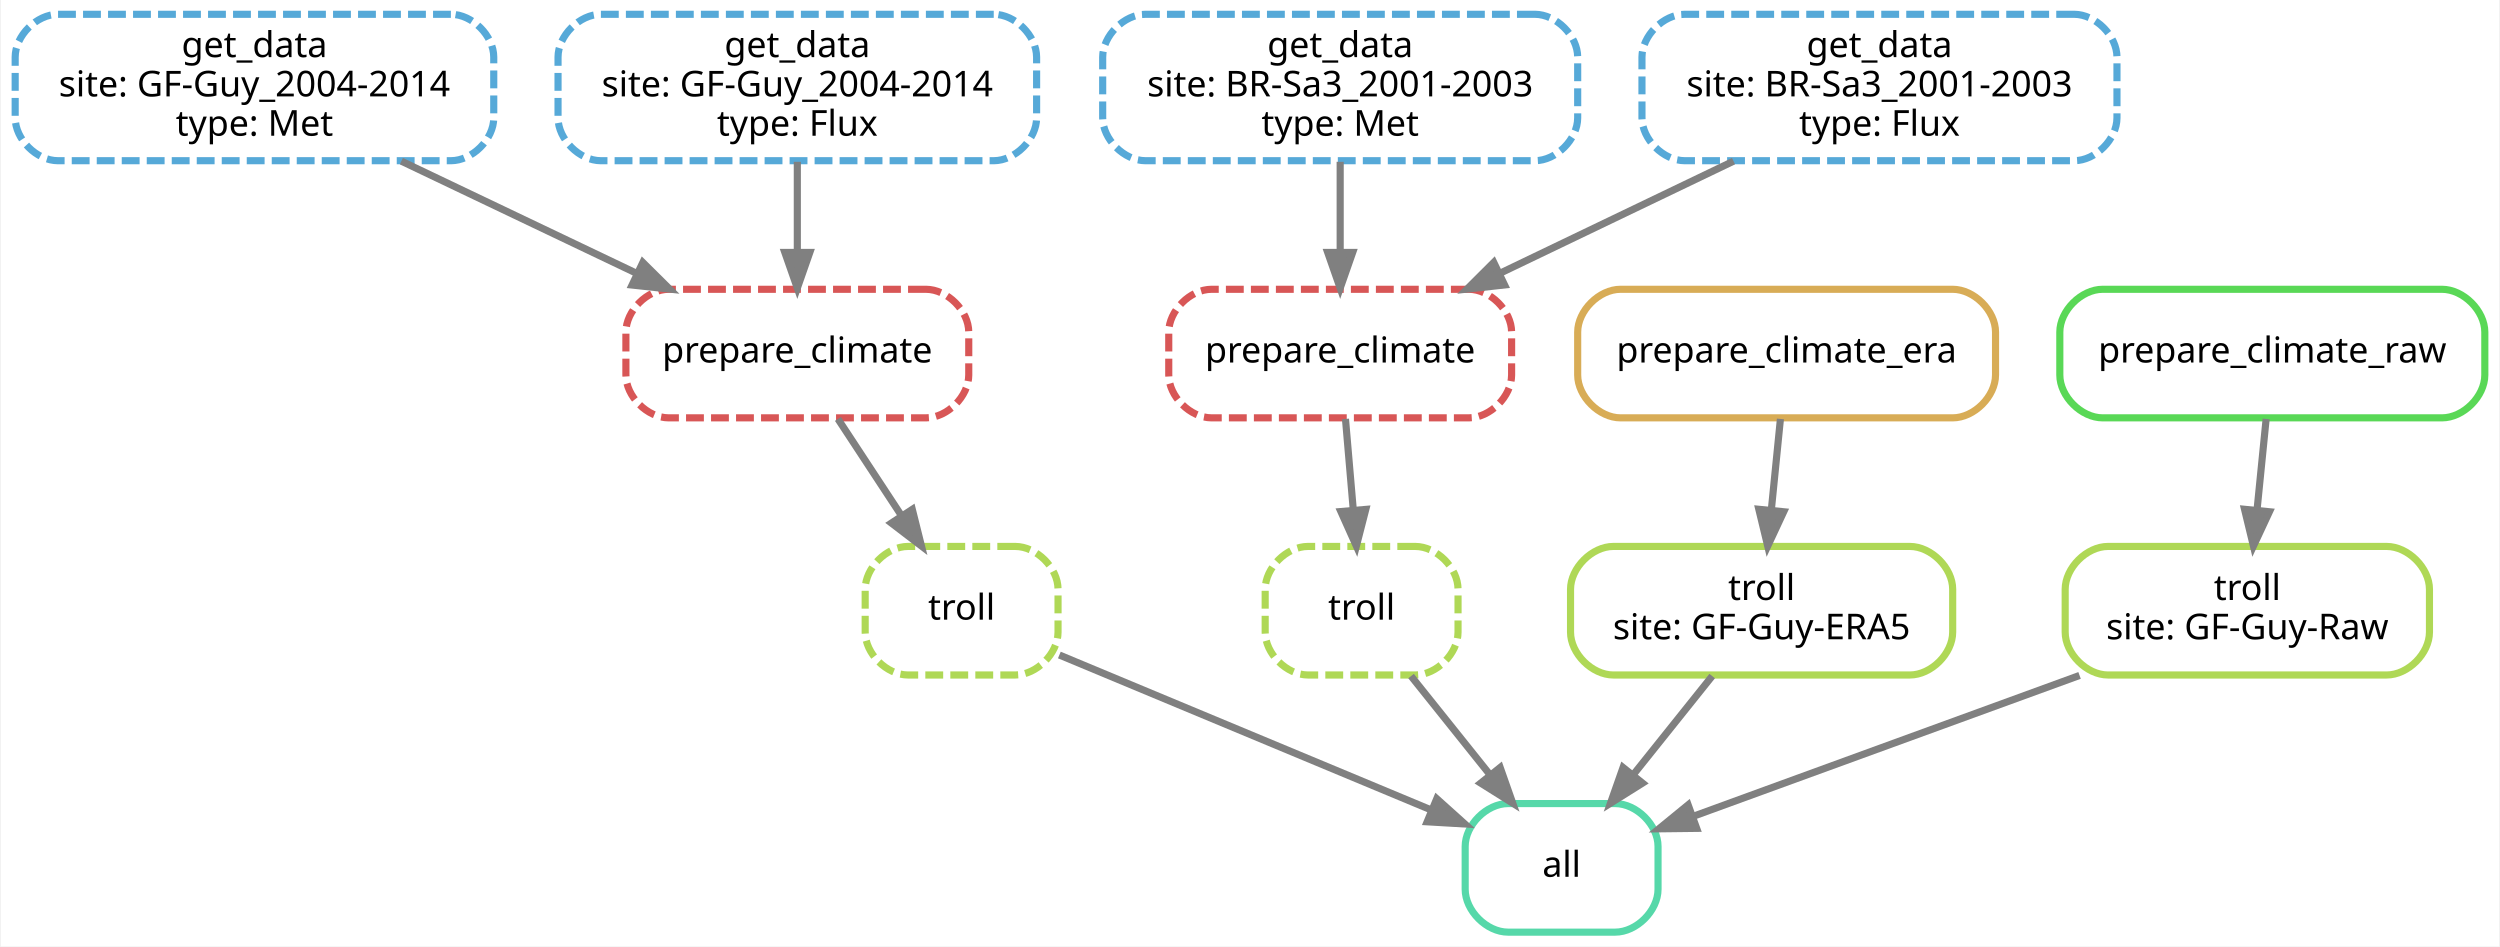
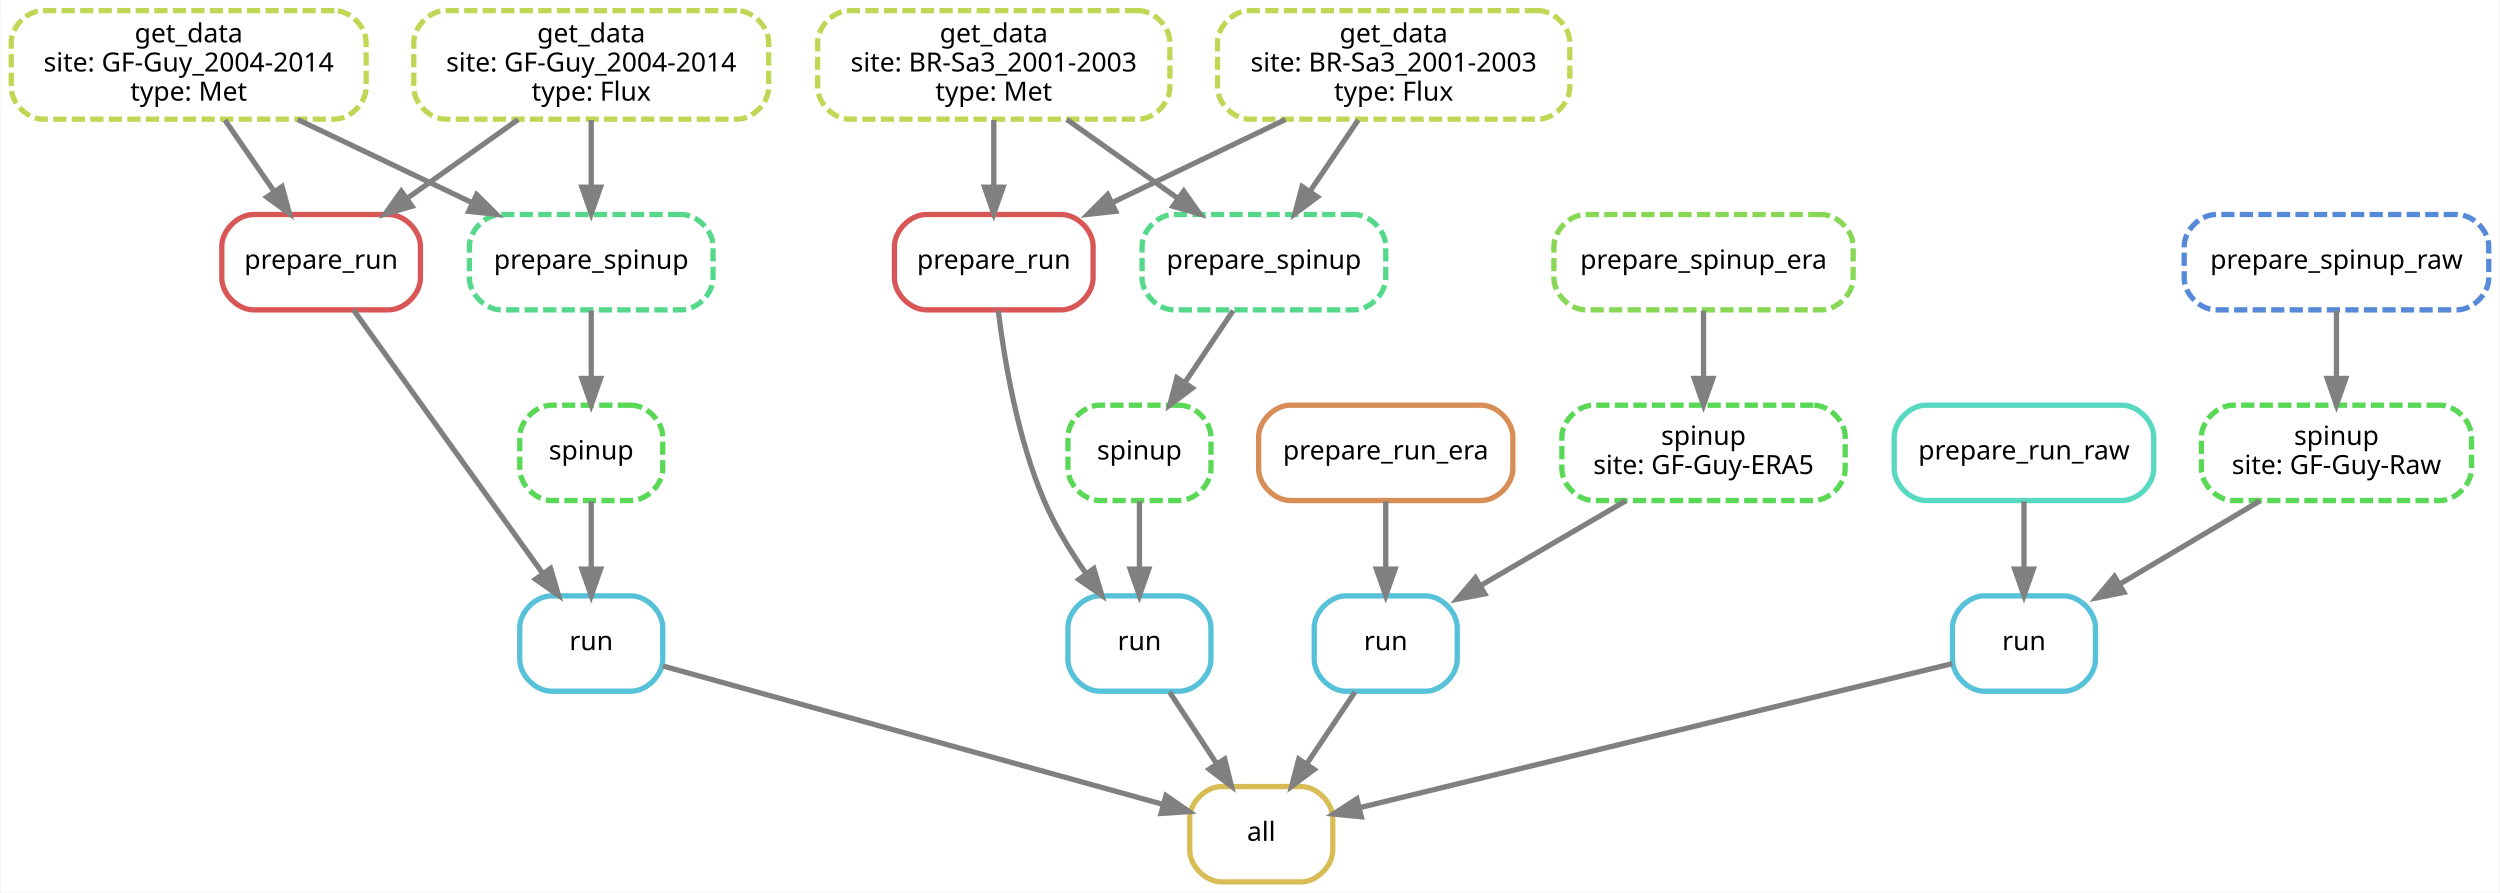
- <svg xmlns="http://www.w3.org/2000/svg" width="700pt" height="265pt" viewBox="0.00 0.00 699.50 265.00">
-   <g id="graph0" class="graph" transform="scale(1 1) rotate(0) translate(4 261)">
-     <polygon fill="white" stroke="transparent" points="-4,4 -4,-261 695.5,-261 695.5,4 -4,4" />
+ <svg xmlns="http://www.w3.org/2000/svg" width="944pt" height="337pt" viewBox="0.00 0.00 943.50 337.00">
+   <g id="graph0" class="graph" transform="scale(1 1) rotate(0) translate(4 333)">
+     <polygon fill="white" stroke="transparent" points="-4,4 -4,-333 939.5,-333 939.5,4 -4,4" />
    <g id="node1" class="node">
-       <path fill="none" stroke="#56d8a9" stroke-width="2" d="M448,-36C448,-36 418,-36 418,-36 412,-36 406,-30 406,-24 406,-24 406,-12 406,-12 406,-6 412,0 418,0 418,0 448,0 448,0 454,0 460,-6 460,-12 460,-12 460,-24 460,-24 460,-30 454,-36 448,-36" />
-       <text text-anchor="middle" x="433" y="-15.5" font-family="sans" font-size="10.00">all</text>
+       <path fill="none" stroke="#d8bc56" stroke-width="2" d="M487,-36C487,-36 457,-36 457,-36 451,-36 445,-30 445,-24 445,-24 445,-12 445,-12 445,-6 451,0 457,0 457,0 487,0 487,0 493,0 499,-6 499,-12 499,-12 499,-24 499,-24 499,-30 493,-36 487,-36" />
+       <text text-anchor="middle" x="472" y="-15.5" font-family="sans" font-size="10.00">all</text>
    </g>
    <g id="node2" class="node">
-       <path fill="none" stroke="#afd856" stroke-width="2" stroke-dasharray="5,2" d="M280,-108C280,-108 250,-108 250,-108 244,-108 238,-102 238,-96 238,-96 238,-84 238,-84 238,-78 244,-72 250,-72 250,-72 280,-72 280,-72 286,-72 292,-78 292,-84 292,-84 292,-96 292,-96 292,-102 286,-108 280,-108" />
-       <text text-anchor="middle" x="265" y="-87.5" font-family="sans" font-size="10.00">troll</text>
+       <path fill="none" stroke="#56c1d8" stroke-width="2" d="M234,-108C234,-108 204,-108 204,-108 198,-108 192,-102 192,-96 192,-96 192,-84 192,-84 192,-78 198,-72 204,-72 204,-72 234,-72 234,-72 240,-72 246,-78 246,-84 246,-84 246,-96 246,-96 246,-102 240,-108 234,-108" />
+       <text text-anchor="middle" x="219" y="-87.5" font-family="sans" font-size="10.00">run</text>
    </g>
    <g id="edge1" class="edge">
-       <path fill="none" stroke="grey" stroke-width="2" d="M292.37,-77.6C320.76,-65.77 365.32,-47.2 396.66,-34.14" />
-       <polygon fill="grey" stroke="grey" stroke-width="2" points="398.04,-37.36 405.92,-30.28 395.35,-30.9 398.04,-37.36" />
+       <path fill="none" stroke="grey" stroke-width="2" d="M246.08,-81.51C291.61,-68.91 383.57,-43.47 435.01,-29.23" />
+       <polygon fill="grey" stroke="grey" stroke-width="2" points="436.03,-32.58 444.74,-26.54 434.17,-25.84 436.03,-32.58" />
    </g>
    <g id="node3" class="node">
-       <path fill="none" stroke="#d85656" stroke-width="2" stroke-dasharray="5,2" d="M255,-180C255,-180 183,-180 183,-180 177,-180 171,-174 171,-168 171,-168 171,-156 171,-156 171,-150 177,-144 183,-144 183,-144 255,-144 255,-144 261,-144 267,-150 267,-156 267,-156 267,-168 267,-168 267,-174 261,-180 255,-180" />
-       <text text-anchor="middle" x="219" y="-159.5" font-family="sans" font-size="10.00">prepare_climate</text>
+       <path fill="none" stroke="#d85656" stroke-width="2" d="M142.5,-252C142.5,-252 91.5,-252 91.5,-252 85.5,-252 79.5,-246 79.5,-240 79.5,-240 79.5,-228 79.5,-228 79.5,-222 85.5,-216 91.5,-216 91.5,-216 142.5,-216 142.5,-216 148.5,-216 154.5,-222 154.5,-228 154.5,-228 154.5,-240 154.5,-240 154.5,-246 148.5,-252 142.5,-252" />
+       <text text-anchor="middle" x="117" y="-231.5" font-family="sans" font-size="10.00">prepare_run</text>
    </g>
    <g id="edge5" class="edge">
-       <path fill="none" stroke="grey" stroke-width="2" d="M230.37,-143.7C235.72,-135.56 242.2,-125.69 248.11,-116.7" />
-       <polygon fill="grey" stroke="grey" stroke-width="2" points="251.19,-118.38 253.76,-108.1 245.34,-114.54 251.19,-118.38" />
+       <path fill="none" stroke="grey" stroke-width="2" d="M129.3,-215.87C147.07,-191.14 180.04,-145.24 200.67,-116.51" />
+       <polygon fill="grey" stroke="grey" stroke-width="2" points="203.66,-118.35 206.65,-108.19 197.98,-114.27 203.66,-118.35" />
    </g>
    <g id="node4" class="node">
-       <path fill="none" stroke="#56a9d8" stroke-width="2" stroke-dasharray="5,2" d="M122,-257C122,-257 12,-257 12,-257 6,-257 0,-251 0,-245 0,-245 0,-228 0,-228 0,-222 6,-216 12,-216 12,-216 122,-216 122,-216 128,-216 134,-222 134,-228 134,-228 134,-245 134,-245 134,-251 128,-257 122,-257" />
-       <text text-anchor="middle" x="67" y="-245" font-family="sans" font-size="10.00">get_data</text>
-       <text text-anchor="middle" x="67" y="-234" font-family="sans" font-size="10.00">site: GF-Guy_2004-2014</text>
-       <text text-anchor="middle" x="67" y="-223" font-family="sans" font-size="10.00">type: Met</text>
+       <path fill="none" stroke="#bed856" stroke-width="2" stroke-dasharray="5,2" d="M122,-329C122,-329 12,-329 12,-329 6,-329 0,-323 0,-317 0,-317 0,-300 0,-300 0,-294 6,-288 12,-288 12,-288 122,-288 122,-288 128,-288 134,-294 134,-300 134,-300 134,-317 134,-317 134,-323 128,-329 122,-329" />
+       <text text-anchor="middle" x="67" y="-317" font-family="sans" font-size="10.00">get_data</text>
+       <text text-anchor="middle" x="67" y="-306" font-family="sans" font-size="10.00">site: GF-Guy_2004-2014</text>
+       <text text-anchor="middle" x="67" y="-295" font-family="sans" font-size="10.00">type: Met</text>
+     </g>
+     <g id="edge7" class="edge">
+       <path fill="none" stroke="grey" stroke-width="2" d="M80.66,-287.69C86.39,-279.39 93.12,-269.63 99.22,-260.78" />
+       <polygon fill="grey" stroke="grey" stroke-width="2" points="102.26,-262.54 105.06,-252.32 96.5,-258.56 102.26,-262.54" />
+     </g>
+     <g id="node7" class="node">
+       <path fill="none" stroke="#56d88a" stroke-width="2" stroke-dasharray="5,2" d="M253,-252C253,-252 185,-252 185,-252 179,-252 173,-246 173,-240 173,-240 173,-228 173,-228 173,-222 179,-216 185,-216 185,-216 253,-216 253,-216 259,-216 265,-222 265,-228 265,-228 265,-240 265,-240 265,-246 259,-252 253,-252" />
+       <text text-anchor="middle" x="219" y="-231.5" font-family="sans" font-size="10.00">prepare_spinup</text>
+     </g>
+     <g id="edge10" class="edge">
+       <path fill="none" stroke="grey" stroke-width="2" d="M108.13,-287.88C128.49,-278.17 153.11,-266.43 173.97,-256.48" />
+       <polygon fill="grey" stroke="grey" stroke-width="2" points="175.74,-259.51 183.26,-252.05 172.73,-253.19 175.74,-259.51" />
+     </g>
+     <g id="node5" class="node">
+       <path fill="none" stroke="#bed856" stroke-width="2" stroke-dasharray="5,2" d="M274,-329C274,-329 164,-329 164,-329 158,-329 152,-323 152,-317 152,-317 152,-300 152,-300 152,-294 158,-288 164,-288 164,-288 274,-288 274,-288 280,-288 286,-294 286,-300 286,-300 286,-317 286,-317 286,-323 280,-329 274,-329" />
+       <text text-anchor="middle" x="219" y="-317" font-family="sans" font-size="10.00">get_data</text>
+       <text text-anchor="middle" x="219" y="-306" font-family="sans" font-size="10.00">site: GF-Guy_2004-2014</text>
+       <text text-anchor="middle" x="219" y="-295" font-family="sans" font-size="10.00">type: Flux</text>
+     </g>
+     <g id="edge8" class="edge">
+       <path fill="none" stroke="grey" stroke-width="2" d="M191.4,-287.88C178.52,-278.73 163.11,-267.77 149.66,-258.21" />
+       <polygon fill="grey" stroke="grey" stroke-width="2" points="151.33,-255.11 141.15,-252.17 147.27,-260.81 151.33,-255.11" />
+     </g>
+     <g id="edge11" class="edge">
+       <path fill="none" stroke="grey" stroke-width="2" d="M219,-287.69C219,-279.91 219,-270.84 219,-262.45" />
+       <polygon fill="grey" stroke="grey" stroke-width="2" points="222.5,-262.32 219,-252.32 215.5,-262.32 222.5,-262.32" />
+     </g>
+     <g id="node6" class="node">
+       <path fill="none" stroke="#59d856" stroke-width="2" stroke-dasharray="5,2" d="M234,-180C234,-180 204,-180 204,-180 198,-180 192,-174 192,-168 192,-168 192,-156 192,-156 192,-150 198,-144 204,-144 204,-144 234,-144 234,-144 240,-144 246,-150 246,-156 246,-156 246,-168 246,-168 246,-174 240,-180 234,-180" />
+       <text text-anchor="middle" x="219" y="-159.5" font-family="sans" font-size="10.00">spinup</text>
    </g>
    <g id="edge6" class="edge">
-       <path fill="none" stroke="grey" stroke-width="2" d="M108.13,-215.88C128.49,-206.17 153.11,-194.43 173.97,-184.48" />
-       <polygon fill="grey" stroke="grey" stroke-width="2" points="175.74,-187.51 183.26,-180.05 172.73,-181.19 175.74,-187.51" />
+       <path fill="none" stroke="grey" stroke-width="2" d="M219,-143.7C219,-135.98 219,-126.71 219,-118.11" />
+       <polygon fill="grey" stroke="grey" stroke-width="2" points="222.5,-118.1 219,-108.1 215.5,-118.1 222.5,-118.1" />
    </g>
-     <g id="node5" class="node">
-       <path fill="none" stroke="#56a9d8" stroke-width="2" stroke-dasharray="5,2" d="M274,-257C274,-257 164,-257 164,-257 158,-257 152,-251 152,-245 152,-245 152,-228 152,-228 152,-222 158,-216 164,-216 164,-216 274,-216 274,-216 280,-216 286,-222 286,-228 286,-228 286,-245 286,-245 286,-251 280,-257 274,-257" />
-       <text text-anchor="middle" x="219" y="-245" font-family="sans" font-size="10.00">get_data</text>
-       <text text-anchor="middle" x="219" y="-234" font-family="sans" font-size="10.00">site: GF-Guy_2004-2014</text>
-       <text text-anchor="middle" x="219" y="-223" font-family="sans" font-size="10.00">type: Flux</text>
+     <g id="edge9" class="edge">
+       <path fill="none" stroke="grey" stroke-width="2" d="M219,-215.7C219,-207.98 219,-198.71 219,-190.11" />
+       <polygon fill="grey" stroke="grey" stroke-width="2" points="222.5,-190.1 219,-180.1 215.5,-190.1 222.5,-190.1" />
    </g>
-     <g id="edge7" class="edge">
-       <path fill="none" stroke="grey" stroke-width="2" d="M219,-215.69C219,-207.91 219,-198.84 219,-190.45" />
-       <polygon fill="grey" stroke="grey" stroke-width="2" points="222.5,-190.32 219,-180.32 215.5,-190.32 222.5,-190.32" />
-     </g>
-     <g id="node6" class="node">
-       <path fill="none" stroke="#afd856" stroke-width="2" stroke-dasharray="5,2" d="M392,-108C392,-108 362,-108 362,-108 356,-108 350,-102 350,-96 350,-96 350,-84 350,-84 350,-78 356,-72 362,-72 362,-72 392,-72 392,-72 398,-72 404,-78 404,-84 404,-84 404,-96 404,-96 404,-102 398,-108 392,-108" />
-       <text text-anchor="middle" x="377" y="-87.5" font-family="sans" font-size="10.00">troll</text>
+     <g id="node8" class="node">
+       <path fill="none" stroke="#56c1d8" stroke-width="2" d="M441,-108C441,-108 411,-108 411,-108 405,-108 399,-102 399,-96 399,-96 399,-84 399,-84 399,-78 405,-72 411,-72 411,-72 441,-72 441,-72 447,-72 453,-78 453,-84 453,-84 453,-96 453,-96 453,-102 447,-108 441,-108" />
+       <text text-anchor="middle" x="426" y="-87.5" font-family="sans" font-size="10.00">run</text>
    </g>
    <g id="edge2" class="edge">
-       <path fill="none" stroke="grey" stroke-width="2" d="M390.84,-71.7C397.49,-63.39 405.58,-53.28 412.89,-44.14" />
-       <polygon fill="grey" stroke="grey" stroke-width="2" points="415.8,-46.1 419.32,-36.1 410.34,-41.73 415.8,-46.1" />
-     </g>
-     <g id="node7" class="node">
-       <path fill="none" stroke="#d85656" stroke-width="2" stroke-dasharray="5,2" d="M407,-180C407,-180 335,-180 335,-180 329,-180 323,-174 323,-168 323,-168 323,-156 323,-156 323,-150 329,-144 335,-144 335,-144 407,-144 407,-144 413,-144 419,-150 419,-156 419,-156 419,-168 419,-168 419,-174 413,-180 407,-180" />
-       <text text-anchor="middle" x="371" y="-159.5" font-family="sans" font-size="10.00">prepare_climate</text>
-     </g>
-     <g id="edge8" class="edge">
-       <path fill="none" stroke="grey" stroke-width="2" d="M372.48,-143.7C373.14,-135.98 373.94,-126.71 374.68,-118.11" />
-       <polygon fill="grey" stroke="grey" stroke-width="2" points="378.17,-118.37 375.53,-108.1 371.19,-117.77 378.17,-118.37" />
-     </g>
-     <g id="node8" class="node">
-       <path fill="none" stroke="#56a9d8" stroke-width="2" stroke-dasharray="5,2" d="M425.5,-257C425.5,-257 316.5,-257 316.5,-257 310.5,-257 304.5,-251 304.5,-245 304.5,-245 304.5,-228 304.5,-228 304.5,-222 310.5,-216 316.5,-216 316.5,-216 425.5,-216 425.5,-216 431.5,-216 437.5,-222 437.5,-228 437.5,-228 437.5,-245 437.5,-245 437.5,-251 431.5,-257 425.5,-257" />
-       <text text-anchor="middle" x="371" y="-245" font-family="sans" font-size="10.00">get_data</text>
-       <text text-anchor="middle" x="371" y="-234" font-family="sans" font-size="10.00">site: BR-Sa3_2001-2003</text>
-       <text text-anchor="middle" x="371" y="-223" font-family="sans" font-size="10.00">type: Met</text>
-     </g>
-     <g id="edge9" class="edge">
-       <path fill="none" stroke="grey" stroke-width="2" d="M371,-215.69C371,-207.91 371,-198.84 371,-190.45" />
-       <polygon fill="grey" stroke="grey" stroke-width="2" points="374.5,-190.32 371,-180.32 367.5,-190.32 374.5,-190.32" />
+       <path fill="none" stroke="grey" stroke-width="2" d="M437.37,-71.7C442.72,-63.56 449.2,-53.69 455.11,-44.7" />
+       <polygon fill="grey" stroke="grey" stroke-width="2" points="458.19,-46.38 460.76,-36.1 452.34,-42.54 458.19,-46.38" />
    </g>
    <g id="node9" class="node">
-       <path fill="none" stroke="#56a9d8" stroke-width="2" stroke-dasharray="5,2" d="M576.5,-257C576.5,-257 467.5,-257 467.5,-257 461.5,-257 455.5,-251 455.5,-245 455.5,-245 455.5,-228 455.5,-228 455.5,-222 461.5,-216 467.5,-216 467.5,-216 576.5,-216 576.5,-216 582.5,-216 588.5,-222 588.5,-228 588.5,-228 588.5,-245 588.5,-245 588.5,-251 582.5,-257 576.5,-257" />
-       <text text-anchor="middle" x="522" y="-245" font-family="sans" font-size="10.00">get_data</text>
-       <text text-anchor="middle" x="522" y="-234" font-family="sans" font-size="10.00">site: BR-Sa3_2001-2003</text>
-       <text text-anchor="middle" x="522" y="-223" font-family="sans" font-size="10.00">type: Flux</text>
+       <path fill="none" stroke="#d85656" stroke-width="2" d="M396.5,-252C396.5,-252 345.5,-252 345.5,-252 339.5,-252 333.5,-246 333.5,-240 333.5,-240 333.5,-228 333.5,-228 333.5,-222 339.5,-216 345.5,-216 345.5,-216 396.5,-216 396.5,-216 402.5,-216 408.5,-222 408.5,-228 408.5,-228 408.5,-240 408.5,-240 408.5,-246 402.5,-252 396.5,-252" />
+       <text text-anchor="middle" x="371" y="-231.5" font-family="sans" font-size="10.00">prepare_run</text>
    </g>
-     <g id="edge10" class="edge">
-       <path fill="none" stroke="grey" stroke-width="2" d="M481.14,-215.88C460.91,-206.17 436.46,-194.43 415.73,-184.48" />
-       <polygon fill="grey" stroke="grey" stroke-width="2" points="417.03,-181.22 406.5,-180.05 414,-187.53 417.03,-181.22" />
+     <g id="edge12" class="edge">
+       <path fill="none" stroke="grey" stroke-width="2" d="M372.7,-215.67C374.95,-197.29 379.89,-167.69 390,-144 394.08,-134.43 399.99,-124.78 405.84,-116.39" />
+       <polygon fill="grey" stroke="grey" stroke-width="2" points="408.78,-118.29 411.84,-108.15 403.12,-114.17 408.78,-118.29" />
    </g>
    <g id="node10" class="node">
-       <path fill="none" stroke="#afd856" stroke-width="2" d="M530.5,-108C530.5,-108 447.5,-108 447.5,-108 441.5,-108 435.5,-102 435.5,-96 435.5,-96 435.5,-84 435.5,-84 435.5,-78 441.5,-72 447.5,-72 447.5,-72 530.5,-72 530.5,-72 536.5,-72 542.5,-78 542.5,-84 542.5,-84 542.5,-96 542.5,-96 542.5,-102 536.5,-108 530.5,-108" />
-       <text text-anchor="middle" x="489" y="-93" font-family="sans" font-size="10.00">troll</text>
-       <text text-anchor="middle" x="489" y="-82" font-family="sans" font-size="10.00">site: GF-Guy-ERA5</text>
+       <path fill="none" stroke="#bed856" stroke-width="2" stroke-dasharray="5,2" d="M425.5,-329C425.5,-329 316.5,-329 316.5,-329 310.5,-329 304.5,-323 304.5,-317 304.5,-317 304.5,-300 304.5,-300 304.5,-294 310.5,-288 316.5,-288 316.5,-288 425.5,-288 425.5,-288 431.5,-288 437.5,-294 437.5,-300 437.5,-300 437.5,-317 437.5,-317 437.5,-323 431.5,-329 425.5,-329" />
+       <text text-anchor="middle" x="371" y="-317" font-family="sans" font-size="10.00">get_data</text>
+       <text text-anchor="middle" x="371" y="-306" font-family="sans" font-size="10.00">site: BR-Sa3_2001-2003</text>
+       <text text-anchor="middle" x="371" y="-295" font-family="sans" font-size="10.00">type: Met</text>
+     </g>
+     <g id="edge14" class="edge">
+       <path fill="none" stroke="grey" stroke-width="2" d="M371,-287.69C371,-279.91 371,-270.84 371,-262.45" />
+       <polygon fill="grey" stroke="grey" stroke-width="2" points="374.5,-262.32 371,-252.32 367.5,-262.32 374.5,-262.32" />
+     </g>
+     <g id="node13" class="node">
+       <path fill="none" stroke="#56d88a" stroke-width="2" stroke-dasharray="5,2" d="M507,-252C507,-252 439,-252 439,-252 433,-252 427,-246 427,-240 427,-240 427,-228 427,-228 427,-222 433,-216 439,-216 439,-216 507,-216 507,-216 513,-216 519,-222 519,-228 519,-228 519,-240 519,-240 519,-246 513,-252 507,-252" />
+       <text text-anchor="middle" x="473" y="-231.5" font-family="sans" font-size="10.00">prepare_spinup</text>
+     </g>
+     <g id="edge17" class="edge">
+       <path fill="none" stroke="grey" stroke-width="2" d="M398.6,-287.88C411.48,-278.73 426.89,-267.77 440.34,-258.21" />
+       <polygon fill="grey" stroke="grey" stroke-width="2" points="442.73,-260.81 448.85,-252.17 438.67,-255.11 442.73,-260.81" />
+     </g>
+     <g id="node11" class="node">
+       <path fill="none" stroke="#bed856" stroke-width="2" stroke-dasharray="5,2" d="M576.5,-329C576.5,-329 467.5,-329 467.5,-329 461.5,-329 455.5,-323 455.5,-317 455.5,-317 455.5,-300 455.5,-300 455.5,-294 461.5,-288 467.5,-288 467.5,-288 576.5,-288 576.5,-288 582.5,-288 588.5,-294 588.5,-300 588.5,-300 588.5,-317 588.5,-317 588.5,-323 582.5,-329 576.5,-329" />
+       <text text-anchor="middle" x="522" y="-317" font-family="sans" font-size="10.00">get_data</text>
+       <text text-anchor="middle" x="522" y="-306" font-family="sans" font-size="10.00">site: BR-Sa3_2001-2003</text>
+       <text text-anchor="middle" x="522" y="-295" font-family="sans" font-size="10.00">type: Flux</text>
+     </g>
+     <g id="edge15" class="edge">
+       <path fill="none" stroke="grey" stroke-width="2" d="M481.14,-287.88C460.91,-278.17 436.46,-266.43 415.73,-256.48" />
+       <polygon fill="grey" stroke="grey" stroke-width="2" points="417.03,-253.22 406.5,-252.05 414,-259.53 417.03,-253.22" />
+     </g>
+     <g id="edge18" class="edge">
+       <path fill="none" stroke="grey" stroke-width="2" d="M508.61,-287.69C503,-279.39 496.4,-269.63 490.42,-260.78" />
+       <polygon fill="grey" stroke="grey" stroke-width="2" points="493.21,-258.64 484.71,-252.32 487.41,-262.56 493.21,-258.64" />
+     </g>
+     <g id="node12" class="node">
+       <path fill="none" stroke="#59d856" stroke-width="2" stroke-dasharray="5,2" d="M441,-180C441,-180 411,-180 411,-180 405,-180 399,-174 399,-168 399,-168 399,-156 399,-156 399,-150 405,-144 411,-144 411,-144 441,-144 441,-144 447,-144 453,-150 453,-156 453,-156 453,-168 453,-168 453,-174 447,-180 441,-180" />
+       <text text-anchor="middle" x="426" y="-159.5" font-family="sans" font-size="10.00">spinup</text>
+     </g>
+     <g id="edge13" class="edge">
+       <path fill="none" stroke="grey" stroke-width="2" d="M426,-143.7C426,-135.98 426,-126.71 426,-118.11" />
+       <polygon fill="grey" stroke="grey" stroke-width="2" points="429.5,-118.1 426,-108.1 422.5,-118.1 429.5,-118.1" />
+     </g>
+     <g id="edge16" class="edge">
+       <path fill="none" stroke="grey" stroke-width="2" d="M461.38,-215.7C455.86,-207.47 449.15,-197.48 443.07,-188.42" />
+       <polygon fill="grey" stroke="grey" stroke-width="2" points="445.96,-186.46 437.48,-180.1 440.15,-190.36 445.96,-186.46" />
+     </g>
+     <g id="node14" class="node">
+       <path fill="none" stroke="#56c1d8" stroke-width="2" d="M534,-108C534,-108 504,-108 504,-108 498,-108 492,-102 492,-96 492,-96 492,-84 492,-84 492,-78 498,-72 504,-72 504,-72 534,-72 534,-72 540,-72 546,-78 546,-84 546,-84 546,-96 546,-96 546,-102 540,-108 534,-108" />
+       <text text-anchor="middle" x="519" y="-87.5" font-family="sans" font-size="10.00">run</text>
    </g>
    <g id="edge3" class="edge">
-       <path fill="none" stroke="grey" stroke-width="2" d="M475.16,-71.7C468.51,-63.39 460.42,-53.28 453.11,-44.14" />
-       <polygon fill="grey" stroke="grey" stroke-width="2" points="455.66,-41.73 446.68,-36.1 450.2,-46.1 455.66,-41.73" />
+       <path fill="none" stroke="grey" stroke-width="2" d="M507.38,-71.7C501.86,-63.47 495.15,-53.48 489.07,-44.42" />
+       <polygon fill="grey" stroke="grey" stroke-width="2" points="491.96,-42.46 483.48,-36.1 486.15,-46.36 491.96,-42.46" />
    </g>
-     <g id="node11" class="node">
-       <path fill="none" stroke="#d8ac56" stroke-width="2" d="M542.5,-180C542.5,-180 449.5,-180 449.5,-180 443.5,-180 437.5,-174 437.5,-168 437.5,-168 437.5,-156 437.5,-156 437.5,-150 443.5,-144 449.5,-144 449.5,-144 542.5,-144 542.5,-144 548.5,-144 554.5,-150 554.5,-156 554.5,-156 554.5,-168 554.5,-168 554.5,-174 548.5,-180 542.5,-180" />
-       <text text-anchor="middle" x="496" y="-159.5" font-family="sans" font-size="10.00">prepare_climate_era</text>
+     <g id="node15" class="node">
+       <path fill="none" stroke="#d88d56" stroke-width="2" d="M555,-180C555,-180 483,-180 483,-180 477,-180 471,-174 471,-168 471,-168 471,-156 471,-156 471,-150 477,-144 483,-144 483,-144 555,-144 555,-144 561,-144 567,-150 567,-156 567,-156 567,-168 567,-168 567,-174 561,-180 555,-180" />
+       <text text-anchor="middle" x="519" y="-159.5" font-family="sans" font-size="10.00">prepare_run_era</text>
    </g>
-     <g id="edge11" class="edge">
-       <path fill="none" stroke="grey" stroke-width="2" d="M494.27,-143.7C493.5,-135.98 492.57,-126.71 491.71,-118.11" />
-       <polygon fill="grey" stroke="grey" stroke-width="2" points="495.19,-117.71 490.71,-108.1 488.22,-118.4 495.19,-117.71" />
+     <g id="edge19" class="edge">
+       <path fill="none" stroke="grey" stroke-width="2" d="M519,-143.7C519,-135.98 519,-126.71 519,-118.11" />
+       <polygon fill="grey" stroke="grey" stroke-width="2" points="522.5,-118.1 519,-108.1 515.5,-118.1 522.5,-118.1" />
    </g>
-     <g id="node12" class="node">
-       <path fill="none" stroke="#afd856" stroke-width="2" d="M664,-108C664,-108 586,-108 586,-108 580,-108 574,-102 574,-96 574,-96 574,-84 574,-84 574,-78 580,-72 586,-72 586,-72 664,-72 664,-72 670,-72 676,-78 676,-84 676,-84 676,-96 676,-96 676,-102 670,-108 664,-108" />
-       <text text-anchor="middle" x="625" y="-93" font-family="sans" font-size="10.00">troll</text>
-       <text text-anchor="middle" x="625" y="-82" font-family="sans" font-size="10.00">site: GF-Guy-Raw</text>
+     <g id="node16" class="node">
+       <path fill="none" stroke="#59d856" stroke-width="2" stroke-dasharray="5,2" d="M680.5,-180C680.5,-180 597.5,-180 597.5,-180 591.5,-180 585.5,-174 585.5,-168 585.5,-168 585.5,-156 585.5,-156 585.5,-150 591.5,-144 597.5,-144 597.5,-144 680.5,-144 680.5,-144 686.5,-144 692.5,-150 692.5,-156 692.5,-156 692.5,-168 692.5,-168 692.5,-174 686.5,-180 680.5,-180" />
+       <text text-anchor="middle" x="639" y="-165" font-family="sans" font-size="10.00">spinup</text>
+       <text text-anchor="middle" x="639" y="-154" font-family="sans" font-size="10.00">site: GF-Guy-ERA5</text>
+     </g>
+     <g id="edge20" class="edge">
+       <path fill="none" stroke="grey" stroke-width="2" d="M609.64,-143.88C593.1,-134.23 572.31,-122.1 554.81,-111.89" />
+       <polygon fill="grey" stroke="grey" stroke-width="2" points="556.4,-108.77 546,-106.75 552.87,-114.81 556.4,-108.77" />
+     </g>
+     <g id="node17" class="node">
+       <path fill="none" stroke="#88d856" stroke-width="2" stroke-dasharray="5,2" d="M683.5,-252C683.5,-252 594.5,-252 594.5,-252 588.5,-252 582.5,-246 582.5,-240 582.5,-240 582.5,-228 582.5,-228 582.5,-222 588.5,-216 594.5,-216 594.5,-216 683.5,-216 683.5,-216 689.5,-216 695.5,-222 695.5,-228 695.5,-228 695.5,-240 695.5,-240 695.5,-246 689.5,-252 683.5,-252" />
+       <text text-anchor="middle" x="639" y="-231.5" font-family="sans" font-size="10.00">prepare_spinup_era</text>
+     </g>
+     <g id="edge21" class="edge">
+       <path fill="none" stroke="grey" stroke-width="2" d="M639,-215.7C639,-207.98 639,-198.71 639,-190.11" />
+       <polygon fill="grey" stroke="grey" stroke-width="2" points="642.5,-190.1 639,-180.1 635.5,-190.1 642.5,-190.1" />
+     </g>
+     <g id="node18" class="node">
+       <path fill="none" stroke="#56c1d8" stroke-width="2" d="M775,-108C775,-108 745,-108 745,-108 739,-108 733,-102 733,-96 733,-96 733,-84 733,-84 733,-78 739,-72 745,-72 745,-72 775,-72 775,-72 781,-72 787,-78 787,-84 787,-84 787,-96 787,-96 787,-102 781,-108 775,-108" />
+       <text text-anchor="middle" x="760" y="-87.5" font-family="sans" font-size="10.00">run</text>
    </g>
    <g id="edge4" class="edge">
-       <path fill="none" stroke="grey" stroke-width="2" d="M578.03,-71.88C544.67,-59.71 500.52,-43.62 469.73,-32.39" />
-       <polygon fill="grey" stroke="grey" stroke-width="2" points="470.82,-29.06 460.23,-28.93 468.43,-35.64 470.82,-29.06" />
+       <path fill="none" stroke="grey" stroke-width="2" d="M732.91,-82.41C681.12,-69.83 568.04,-42.34 509.22,-28.05" />
+       <polygon fill="grey" stroke="grey" stroke-width="2" points="509.78,-24.58 499.23,-25.62 508.12,-31.38 509.78,-24.58" />
    </g>
-     <g id="node13" class="node">
-       <path fill="none" stroke="#59d856" stroke-width="2" d="M679.5,-180C679.5,-180 584.5,-180 584.5,-180 578.5,-180 572.5,-174 572.5,-168 572.5,-168 572.5,-156 572.5,-156 572.5,-150 578.5,-144 584.5,-144 584.5,-144 679.5,-144 679.5,-144 685.5,-144 691.5,-150 691.5,-156 691.5,-156 691.5,-168 691.5,-168 691.5,-174 685.5,-180 679.5,-180" />
-       <text text-anchor="middle" x="632" y="-159.5" font-family="sans" font-size="10.00">prepare_climate_raw</text>
+     <g id="node19" class="node">
+       <path fill="none" stroke="#56d8c1" stroke-width="2" d="M797,-180C797,-180 723,-180 723,-180 717,-180 711,-174 711,-168 711,-168 711,-156 711,-156 711,-150 717,-144 723,-144 723,-144 797,-144 797,-144 803,-144 809,-150 809,-156 809,-156 809,-168 809,-168 809,-174 803,-180 797,-180" />
+       <text text-anchor="middle" x="760" y="-159.5" font-family="sans" font-size="10.00">prepare_run_raw</text>
    </g>
-     <g id="edge12" class="edge">
-       <path fill="none" stroke="grey" stroke-width="2" d="M630.27,-143.7C629.5,-135.98 628.57,-126.71 627.71,-118.11" />
-       <polygon fill="grey" stroke="grey" stroke-width="2" points="631.19,-117.71 626.71,-108.1 624.22,-118.4 631.19,-117.71" />
+     <g id="edge22" class="edge">
+       <path fill="none" stroke="grey" stroke-width="2" d="M760,-143.7C760,-135.98 760,-126.71 760,-118.11" />
+       <polygon fill="grey" stroke="grey" stroke-width="2" points="763.5,-118.1 760,-108.1 756.5,-118.1 763.5,-118.1" />
+     </g>
+     <g id="node20" class="node">
+       <path fill="none" stroke="#59d856" stroke-width="2" stroke-dasharray="5,2" d="M917,-180C917,-180 839,-180 839,-180 833,-180 827,-174 827,-168 827,-168 827,-156 827,-156 827,-150 833,-144 839,-144 839,-144 917,-144 917,-144 923,-144 929,-150 929,-156 929,-156 929,-168 929,-168 929,-174 923,-180 917,-180" />
+       <text text-anchor="middle" x="878" y="-165" font-family="sans" font-size="10.00">spinup</text>
+       <text text-anchor="middle" x="878" y="-154" font-family="sans" font-size="10.00">site: GF-Guy-Raw</text>
+     </g>
+     <g id="edge23" class="edge">
+       <path fill="none" stroke="grey" stroke-width="2" d="M849.13,-143.88C833.24,-134.45 813.37,-122.66 796.42,-112.61" />
+       <polygon fill="grey" stroke="grey" stroke-width="2" points="797.74,-109.32 787.35,-107.23 794.17,-115.34 797.74,-109.32" />
+     </g>
+     <g id="node21" class="node">
+       <path fill="none" stroke="#568ad8" stroke-width="2" stroke-dasharray="5,2" d="M923.5,-252C923.5,-252 832.5,-252 832.5,-252 826.5,-252 820.5,-246 820.5,-240 820.5,-240 820.5,-228 820.5,-228 820.5,-222 826.5,-216 832.5,-216 832.5,-216 923.5,-216 923.5,-216 929.5,-216 935.5,-222 935.5,-228 935.5,-228 935.5,-240 935.5,-240 935.5,-246 929.5,-252 923.5,-252" />
+       <text text-anchor="middle" x="878" y="-231.5" font-family="sans" font-size="10.00">prepare_spinup_raw</text>
+     </g>
+     <g id="edge24" class="edge">
+       <path fill="none" stroke="grey" stroke-width="2" d="M878,-215.7C878,-207.98 878,-198.71 878,-190.11" />
+       <polygon fill="grey" stroke="grey" stroke-width="2" points="881.5,-190.1 878,-180.1 874.5,-190.1 881.5,-190.1" />
    </g>
  </g>
</svg>
